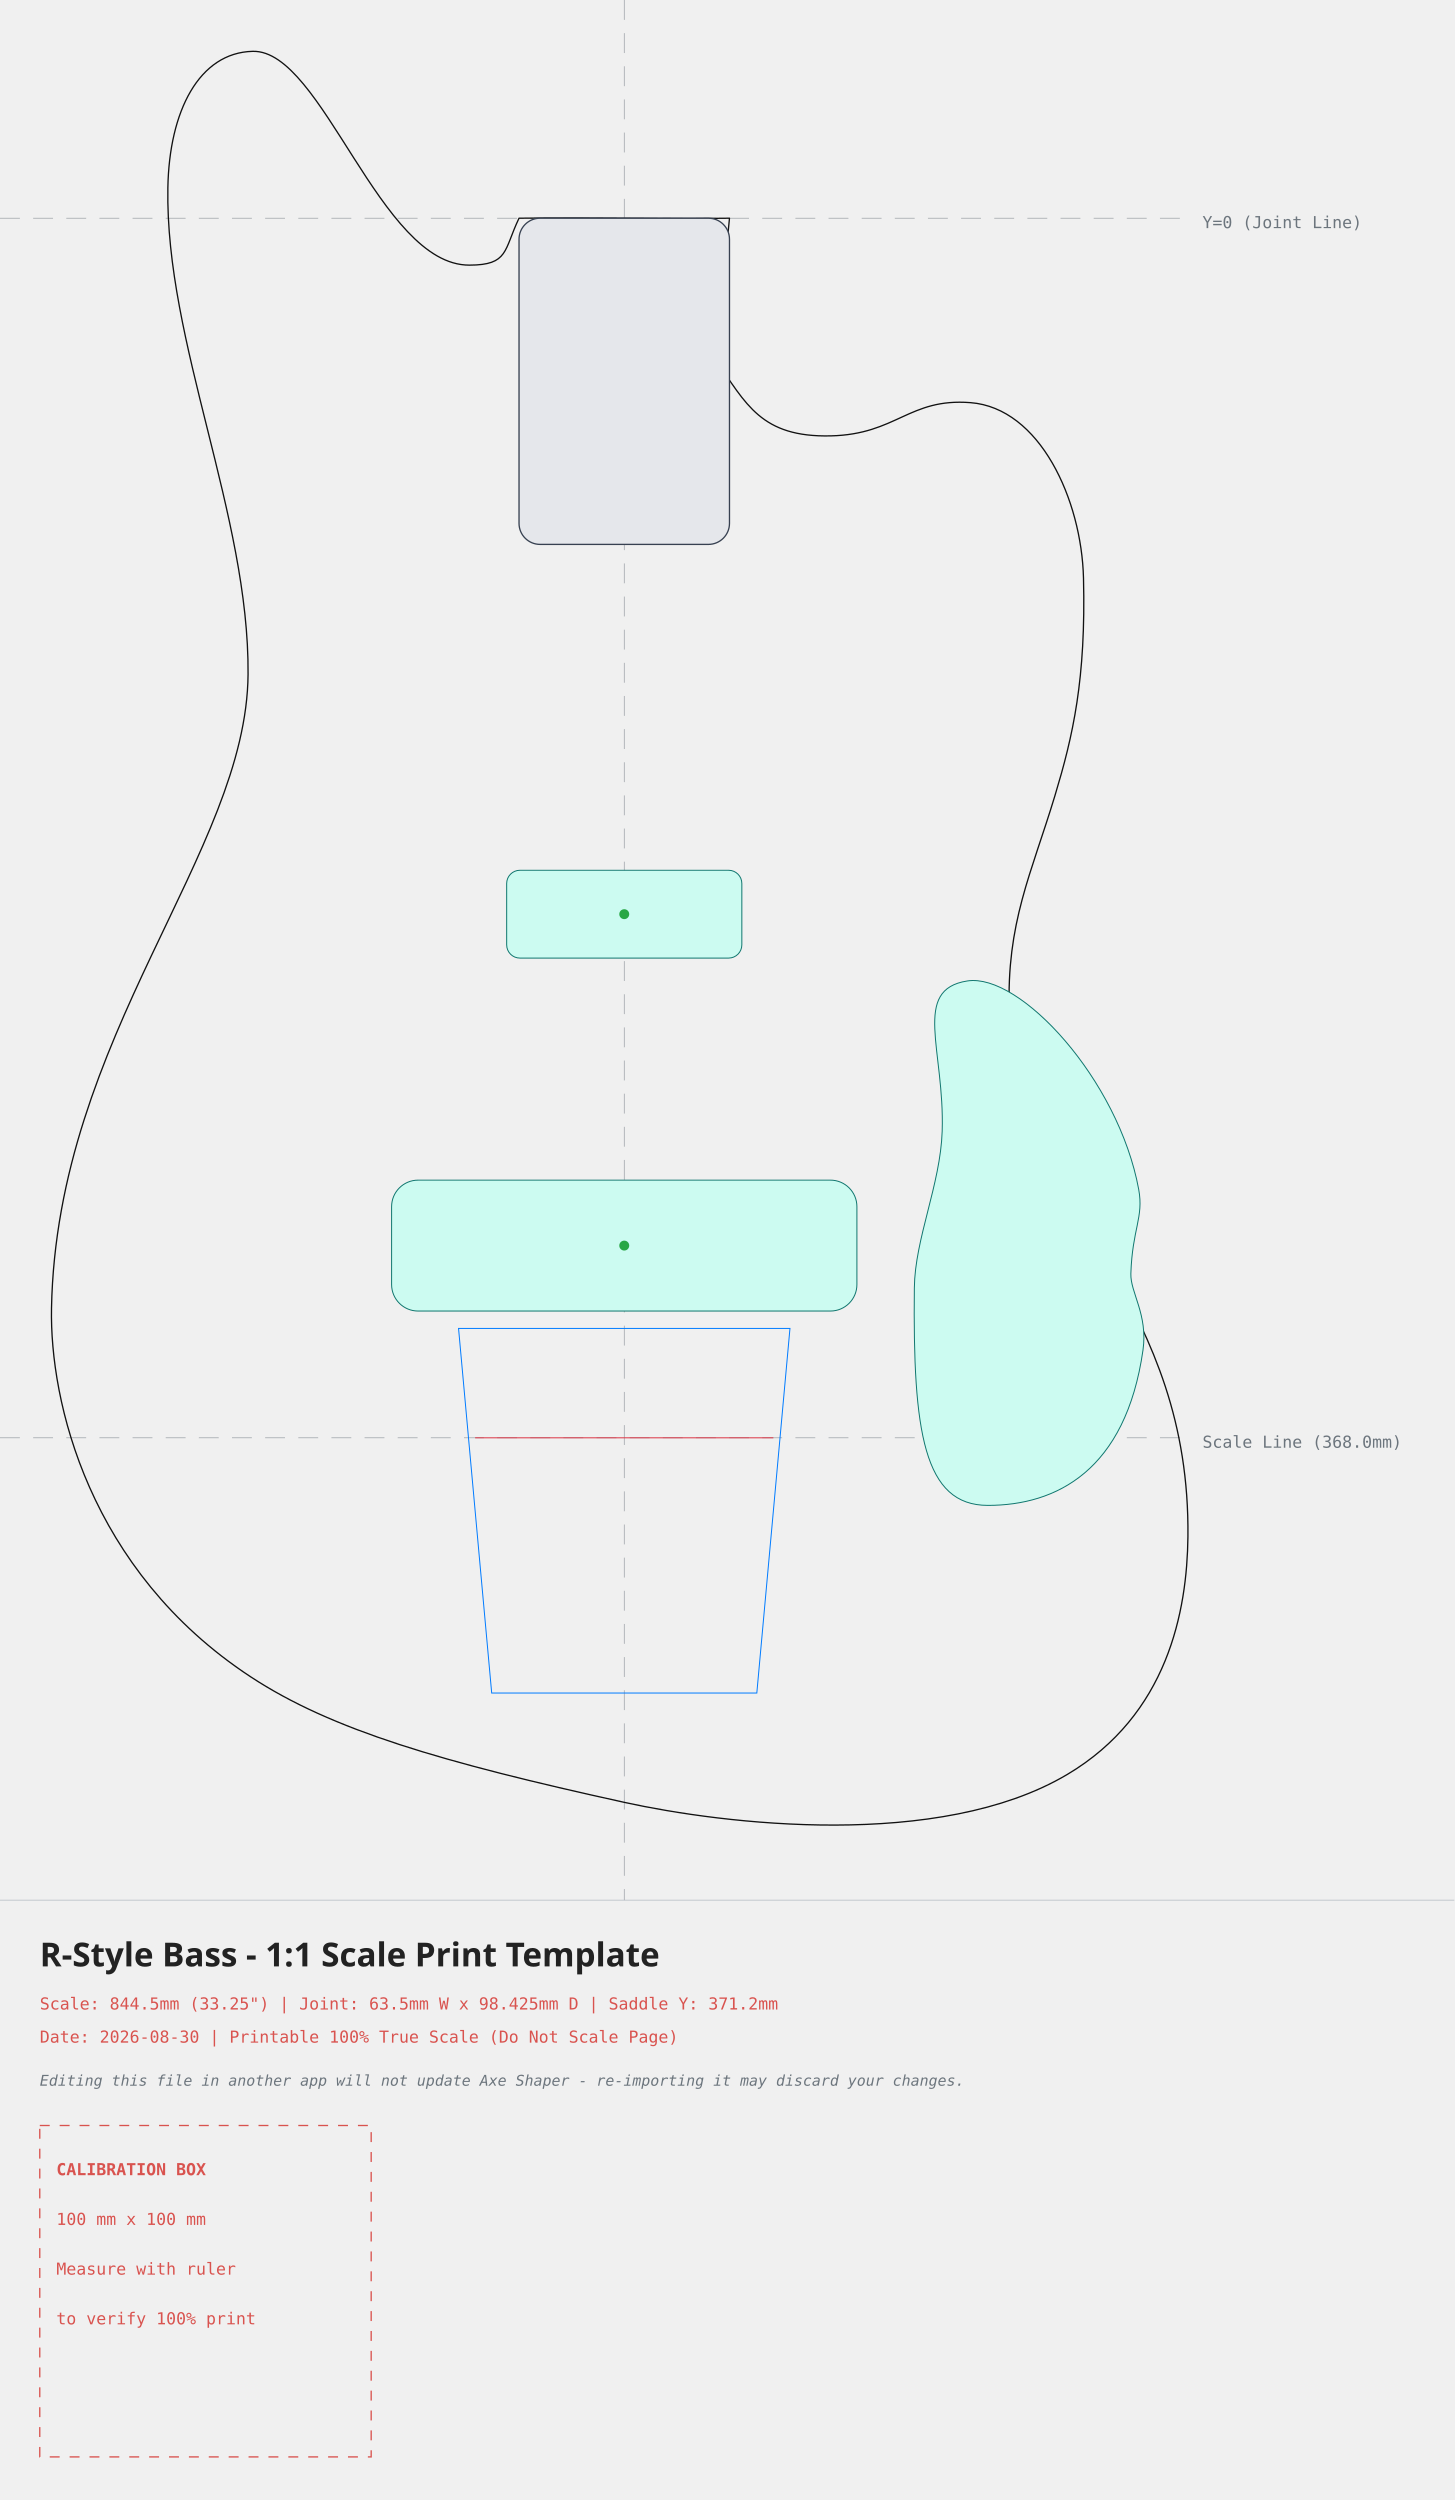
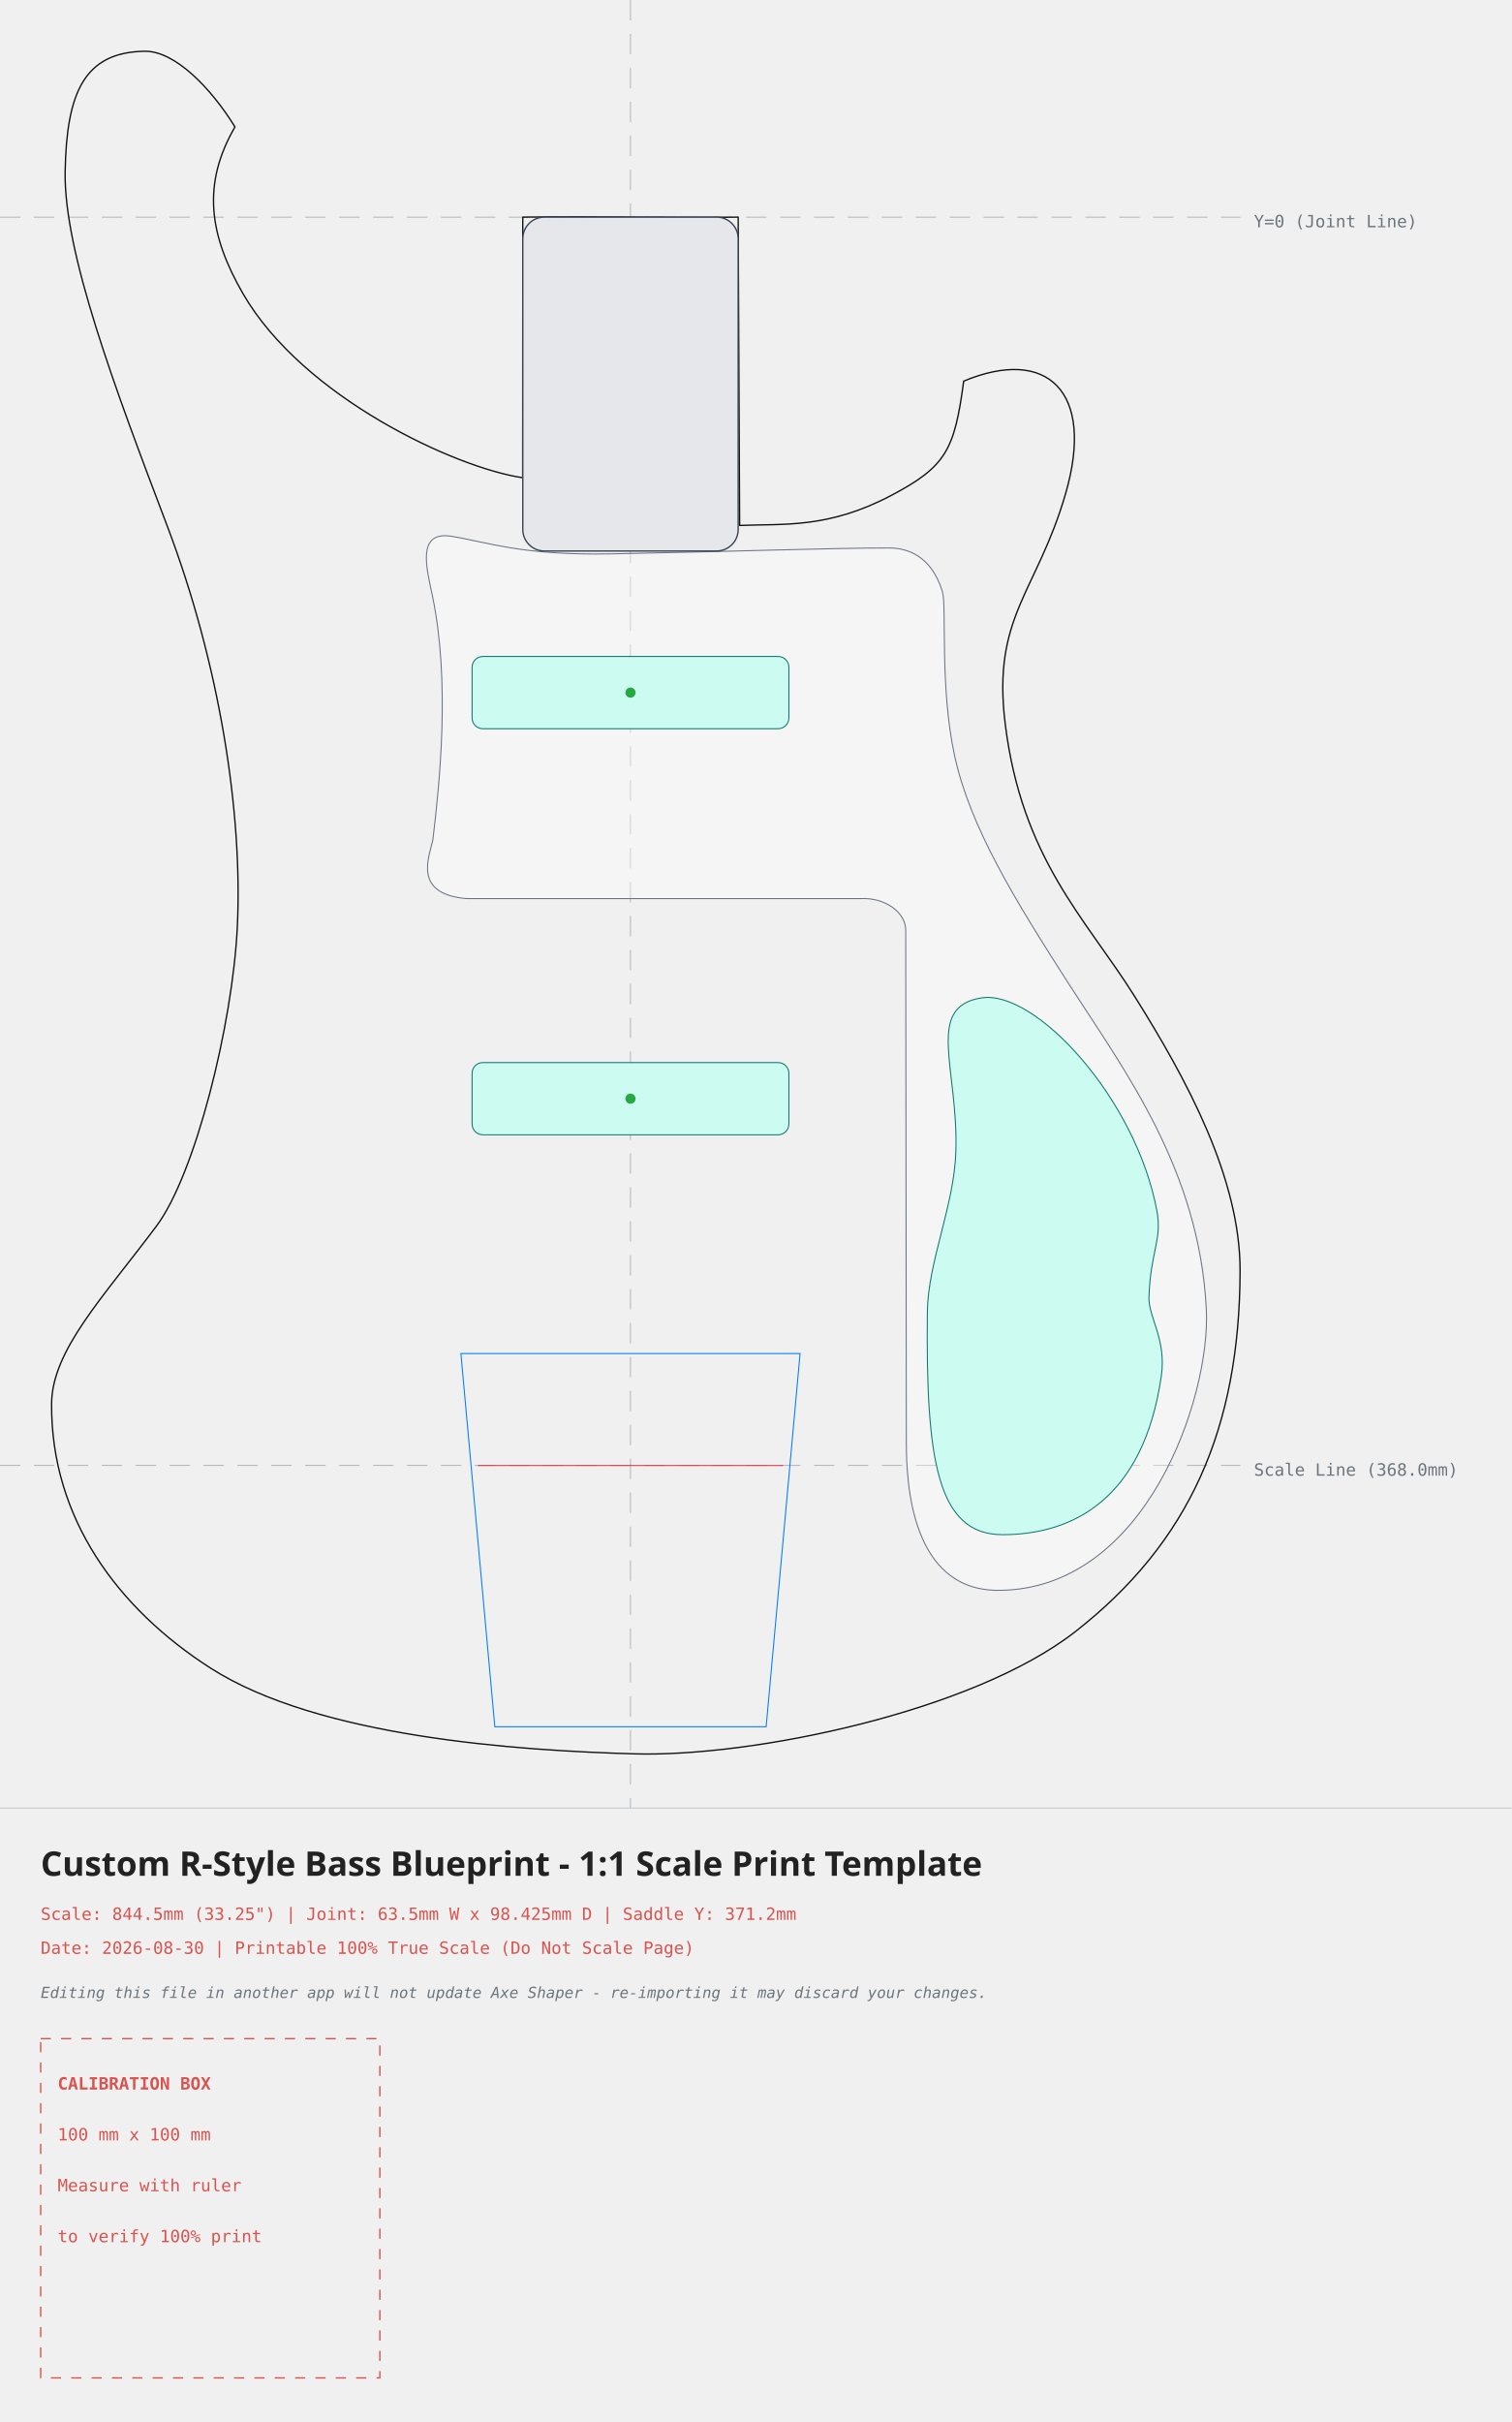
- <svg xmlns="http://www.w3.org/2000/svg" width="438.82mm" height="754.34mm" viewBox="-188.36 -65.84 438.82 754.34">
+ <svg xmlns="http://www.w3.org/2000/svg" width="445.70mm" height="713.95mm" viewBox="-185.89 -64.00 445.70 713.95">
  <style>
    .body-line { fill: none; stroke: #111111; stroke-width: 0.4; stroke-linecap: round; stroke-linejoin: round; }
    .edge-inset { fill: none; stroke: #555555; stroke-width: 0.3; stroke-dasharray: 3,2; }
    .neck-pocket { fill: #e5e7eb; stroke: #374151; stroke-width: 0.4; }
    .pickup-rout { fill: #ccfbf1; stroke: #0f766e; stroke-width: 0.3; }
    .pickup-cover { fill: none; stroke: #111111; stroke-width: 0.3; }
    .bridge-rout { fill: none; stroke: #007bff; stroke-width: 0.3; }
    .back-route { fill: #f3e8ff; stroke: #7e22ce; stroke-width: 0.3; stroke-dasharray: 3,2; }
    .front-route { fill: #ccfbf1; stroke: #0f766e; stroke-width: 0.3; }
    .pickguard { fill: #ffffff; fill-opacity: 0.35; stroke: #6b7280; stroke-width: 0.3; }
    .center-axis { fill: none; stroke: #6c757d; stroke-width: 0.2; stroke-dasharray: 6,4; opacity: 0.7; }
    .calibration-box { fill: none; stroke: #d9534f; stroke-width: 0.4; stroke-dasharray: 3,3; }
    .band-rule { fill: none; stroke: #adb5bd; stroke-width: 0.2; }
    .text-label { font-family: monospace, sans-serif; font-size: 5px; fill: #d9534f; }
    .disclaimer-label { font-family: monospace, sans-serif; font-size: 4.5px; font-style: italic; fill: #6c757d; }
    .axis-label { font-family: monospace, sans-serif; font-size: 5px; fill: #6c757d; }
    .title-label { font-family: sans-serif; font-size: 10px; font-weight: bold; fill: #222222; }
  </style>
  <g>
-     <line x1="0" y1="-65.84" x2="0" y2="507.50" class="center-axis" />
-     <line x1="-188.36" y1="0" x2="170.46" y2="0" class="center-axis" />
-     <text x="174.46" y="3" class="axis-label">Y=0 (Joint Line)</text>
-     <line x1="-188.36" y1="368.00" x2="170.46" y2="368.00" class="center-axis" stroke="#007bff" />
-     <text x="174.46" y="371.00" class="axis-label" fill="#007bff">Scale Line (368.0mm)</text>
-     <path d="M -31.75 0.00 C -36.38 9.67, -34.85 14.14, -46.74 14.16 C -73.79 14.22, -91.03 -50.84, -112.08 -50.35 C -128.28 -49.98, -137.31 -32.35, -137.71 -9.16 C -138.53 37.42, -113.14 89.49, -113.51 137.60 C -113.92 191.39, -171.24 246.75, -172.82 328.89 C -173.36 356.94, -161.65 407.94, -112.78 440.08 C -88.22 456.23, -54.98 465.90, 0.04 478.00 C 29.98 484.58, 95.04 492.50, 133.65 469.59 C 164.01 451.57, 169.83 420.28, 170.08 397.89 C 170.46 363.17, 159.41 338.91, 146.49 316.37 C 137.26 300.26, 117.28 270.47, 116.19 239.39 C 115.25 212.67, 122.84 197.78, 129.93 174.31 C 135.43 156.13, 139.32 139.06, 138.57 108.59 C 137.99 84.96, 125.42 57.25, 104.43 55.65 C 85.90 54.23, 82.20 65.21, 62.32 65.68 C 41.23 66.17, 36.79 56.00, 27.60 42.80 C 27.60 42.80, 31.75 0.00, 31.75 0.00 C 11.14 0.28, -6.94 -0.26, -31.75 0.00 Z" class="body-line" />
+     <line x1="0" y1="-64.00" x2="0" y2="468.95" class="center-axis" />
+     <line x1="-185.89" y1="0" x2="179.81" y2="0" class="center-axis" />
+     <text x="183.81" y="3" class="axis-label">Y=0 (Joint Line)</text>
+     <line x1="-185.89" y1="368.00" x2="179.81" y2="368.00" class="center-axis" stroke="#007bff" />
+     <text x="183.81" y="371.00" class="axis-label" fill="#007bff">Scale Line (368.0mm)</text>
+     <path d="M -31.75 0.00 C -31.75 0.00, -31.79 76.82, -31.79 76.82 C -51.40 73.96, -96.56 53.21, -114.26 22.54 C -124.16 5.38, -126.45 -9.63, -116.61 -26.59 C -123.86 -38.33, -134.44 -49.00, -143.18 -48.89 C -161.13 -48.66, -166.27 -36.58, -166.68 -13.39 C -167.10 10.26, -152.20 49.93, -136.57 91.09 C -121.12 131.79, -114.30 175.76, -115.92 209.24 C -117.32 238.07, -128.31 282.10, -139.76 297.42 C -155.44 318.41, -170.58 334.02, -170.68 349.82 C -170.89 383.52, -151.18 410.19, -123.78 427.74 C -91.93 448.13, -33.12 452.05, 1.39 453.00 C 35.89 453.95, 100.85 440.64, 131.15 416.97 C 164.90 390.59, 179.59 357.00, 179.73 310.68 C 179.81 283.53, 164.23 254.47, 148.38 229.30 C 134.13 206.67, 115.41 189.11, 110.49 149.46 C 106.54 117.63, 119.78 110.80, 128.28 81.53 C 137.09 51.19, 122.72 38.14, 98.24 48.35 C 95.54 68.66, 93.04 73.51, 76.92 82.02 C 58.26 91.88, 45.12 90.35, 32.18 90.89 C 32.18 90.89, 31.75 0.00, 31.75 0.00 C 11.14 0.28, -6.94 -0.26, -31.75 0.00 Z" class="body-line" />
+     <path d="M -53.05 94.05 C -42.04 95.79, -32.30 99.78, -5.69 99.27 C 31.83 98.56, 58.54 97.53, 76.21 97.53 C 81.72 97.53, 88.66 99.85, 91.94 110.30 C 93.31 114.68, 91.10 138.18, 95.55 158.75 C 100.09 179.76, 113.31 201.28, 129.53 226.50 C 145.76 251.71, 167.79 281.02, 169.78 322.09 C 171.04 347.91, 151.98 404.62, 108.57 404.80 C 82.66 404.90, 81.34 373.04, 81.33 361.16 C 81.33 361.16, 81.15 210.27, 81.15 210.27 C 81.18 204.79, 74.88 200.56, 67.97 200.88 C 67.97 200.88, -48.29 200.89, -48.29 200.89 C -64.19 199.56, -59.43 188.82, -58.27 183.61 C -56.24 166.80, -53.13 136.81, -58.40 111.61 C -60.04 103.81, -63.19 92.60, -53.05 94.05 Z" class="pickguard" style="fill:#ffffff" />
    <rect x="-31.75" y="0" width="63.5" height="98.425" rx="6.35" ry="6.35" class="neck-pocket" />
    <path d="M 103.52 230.15 C 119.40 227.69, 149.13 259.87, 155.23 293.06 C 156.78 301.51, 153.30 304.92, 152.86 318.48 C 152.68 324.13, 158.05 330.83, 156.52 341.55 C 151.30 377.95, 130.32 388.39, 109.72 388.39 C 90.36 388.39, 87.06 366.20, 87.53 322.81 C 87.69 307.93, 95.41 291.57, 95.93 275.50 C 96.72 250.96, 86.68 232.76, 103.52 230.15 Z" class="front-route" />
-     <g transform="translate(0, 210) rotate(0)">
-       <path d="M -31.48 -13.25 C -31.48 -13.25, 31.48 -13.25, 31.48 -13.25 C 33.69 -13.25, 35.48 -11.46, 35.48 -9.25 C 35.48 -9.25, 35.48 9.25, 35.48 9.25 C 35.48 11.46, 33.69 13.25, 31.48 13.25 C 31.48 13.25, -31.48 13.25, -31.48 13.25 C -33.69 13.25, -35.48 11.46, -35.48 9.25 C -35.48 9.25, -35.48 -9.25, -35.48 -9.25 C -35.48 -11.46, -33.69 -13.25, -31.48 -13.25 Z" class="pickup-rout" />
+     <g transform="translate(0, 140.162) rotate(0)">
+       <path d="M -43.52 -10.65 C -43.52 -10.65, 43.52 -10.65, 43.52 -10.65 C 45.28 -10.65, 46.70 -9.23, 46.70 -7.47 C 46.70 -7.47, 46.70 7.47, 46.70 7.47 C 46.70 9.23, 45.28 10.65, 43.52 10.65 C 43.52 10.65, -43.52 10.65, -43.52 10.65 C -45.28 10.65, -46.70 9.23, -46.70 7.47 C -46.70 7.47, -46.70 -7.47, -46.70 -7.47 C -46.70 -9.23, -45.28 -10.65, -43.52 -10.65 Z" class="pickup-rout" />
      <circle cx="0" cy="0" r="1.5" fill="#28a745" />
    </g>
-     <g transform="translate(0, 310) rotate(0)">
-       <path d="M -62.20 -19.75 C -62.20 -19.75, 62.20 -19.75, 62.20 -19.75 C 66.62 -19.75, 70.20 -16.17, 70.20 -11.75 C 70.20 -11.75, 70.20 11.75, 70.20 11.75 C 70.20 16.17, 66.62 19.75, 62.20 19.75 C 62.20 19.75, -62.20 19.75, -62.20 19.75 C -66.62 19.75, -70.20 16.17, -70.20 11.75 C -70.20 11.75, -70.20 -11.75, -70.20 -11.75 C -70.20 -16.17, -66.62 -19.75, -62.20 -19.75 Z" class="pickup-rout" />
+     <g transform="translate(0, 259.8673) rotate(0)">
+       <path d="M -43.52 -10.65 C -43.52 -10.65, 43.52 -10.65, 43.52 -10.65 C 45.28 -10.65, 46.70 -9.23, 46.70 -7.47 C 46.70 -7.47, 46.70 7.47, 46.70 7.47 C 46.70 9.23, 45.28 10.65, 43.52 10.65 C 43.52 10.65, -43.52 10.65, -43.52 10.65 C -45.28 10.65, -46.70 9.23, -46.70 7.47 C -46.70 7.47, -46.70 -7.47, -46.70 -7.47 C -46.70 -9.23, -45.28 -10.65, -43.52 -10.65 Z" class="pickup-rout" />
      <circle cx="0" cy="0" r="1.5" fill="#28a745" />
    </g>
    <g id="bridge-hardware">
      <path d="M -50.00 335.00 L 50.00 335.00 L 40.00 445.00 L -40.00 445.00 Z" class="bridge-rout" />
      <line x1="-45.00" y1="368.00" x2="45.00" y2="368.00" stroke="#dc3545" stroke-width="0.3" />
      <g transform="translate(0, 371.20)" />
    </g>
  </g>
  <g>
-     <line x1="-188.36" y1="507.50" x2="250.46" y2="507.50" class="band-rule" />
-     <text x="-176.36" y="527.50" class="title-label">R-Style Bass - 1:1 Scale Print Template</text>
-     <text x="-176.36" y="540.50" class="text-label">Scale: 844.5mm (33.25") | Joint: 63.5mm W x 98.425mm D | Saddle Y: 371.2mm</text>
-     <text x="-176.36" y="550.50" class="text-label">Date: 2026-08-30 | Printable 100% True Scale (Do Not Scale Page)</text>
-     <text x="-176.36" y="563.50" class="disclaimer-label">Editing this file in another app will not update Axe Shaper - re-importing it may discard your changes.</text>
-     <g transform="translate(-176.36, 575.50)">
+     <line x1="-185.89" y1="468.95" x2="259.81" y2="468.95" class="band-rule" />
+     <text x="-173.89" y="488.95" class="title-label">Custom R-Style Bass Blueprint - 1:1 Scale Print Template</text>
+     <text x="-173.89" y="501.95" class="text-label">Scale: 844.5mm (33.25") | Joint: 63.5mm W x 98.425mm D | Saddle Y: 371.2mm</text>
+     <text x="-173.89" y="511.95" class="text-label">Date: 2026-08-30 | Printable 100% True Scale (Do Not Scale Page)</text>
+     <text x="-173.89" y="524.95" class="disclaimer-label">Editing this file in another app will not update Axe Shaper - re-importing it may discard your changes.</text>
+     <g transform="translate(-173.89, 536.95)">
      <rect x="0" y="0" width="100" height="100" class="calibration-box" />
      <text x="5" y="15" class="text-label" font-weight="bold">CALIBRATION BOX</text>
      <text x="5" y="30" class="text-label">100 mm x 100 mm</text>
      <text x="5" y="45" class="text-label">Measure with ruler</text>
      <text x="5" y="60" class="text-label">to verify 100% print</text>
    </g>
  </g>
</svg>
